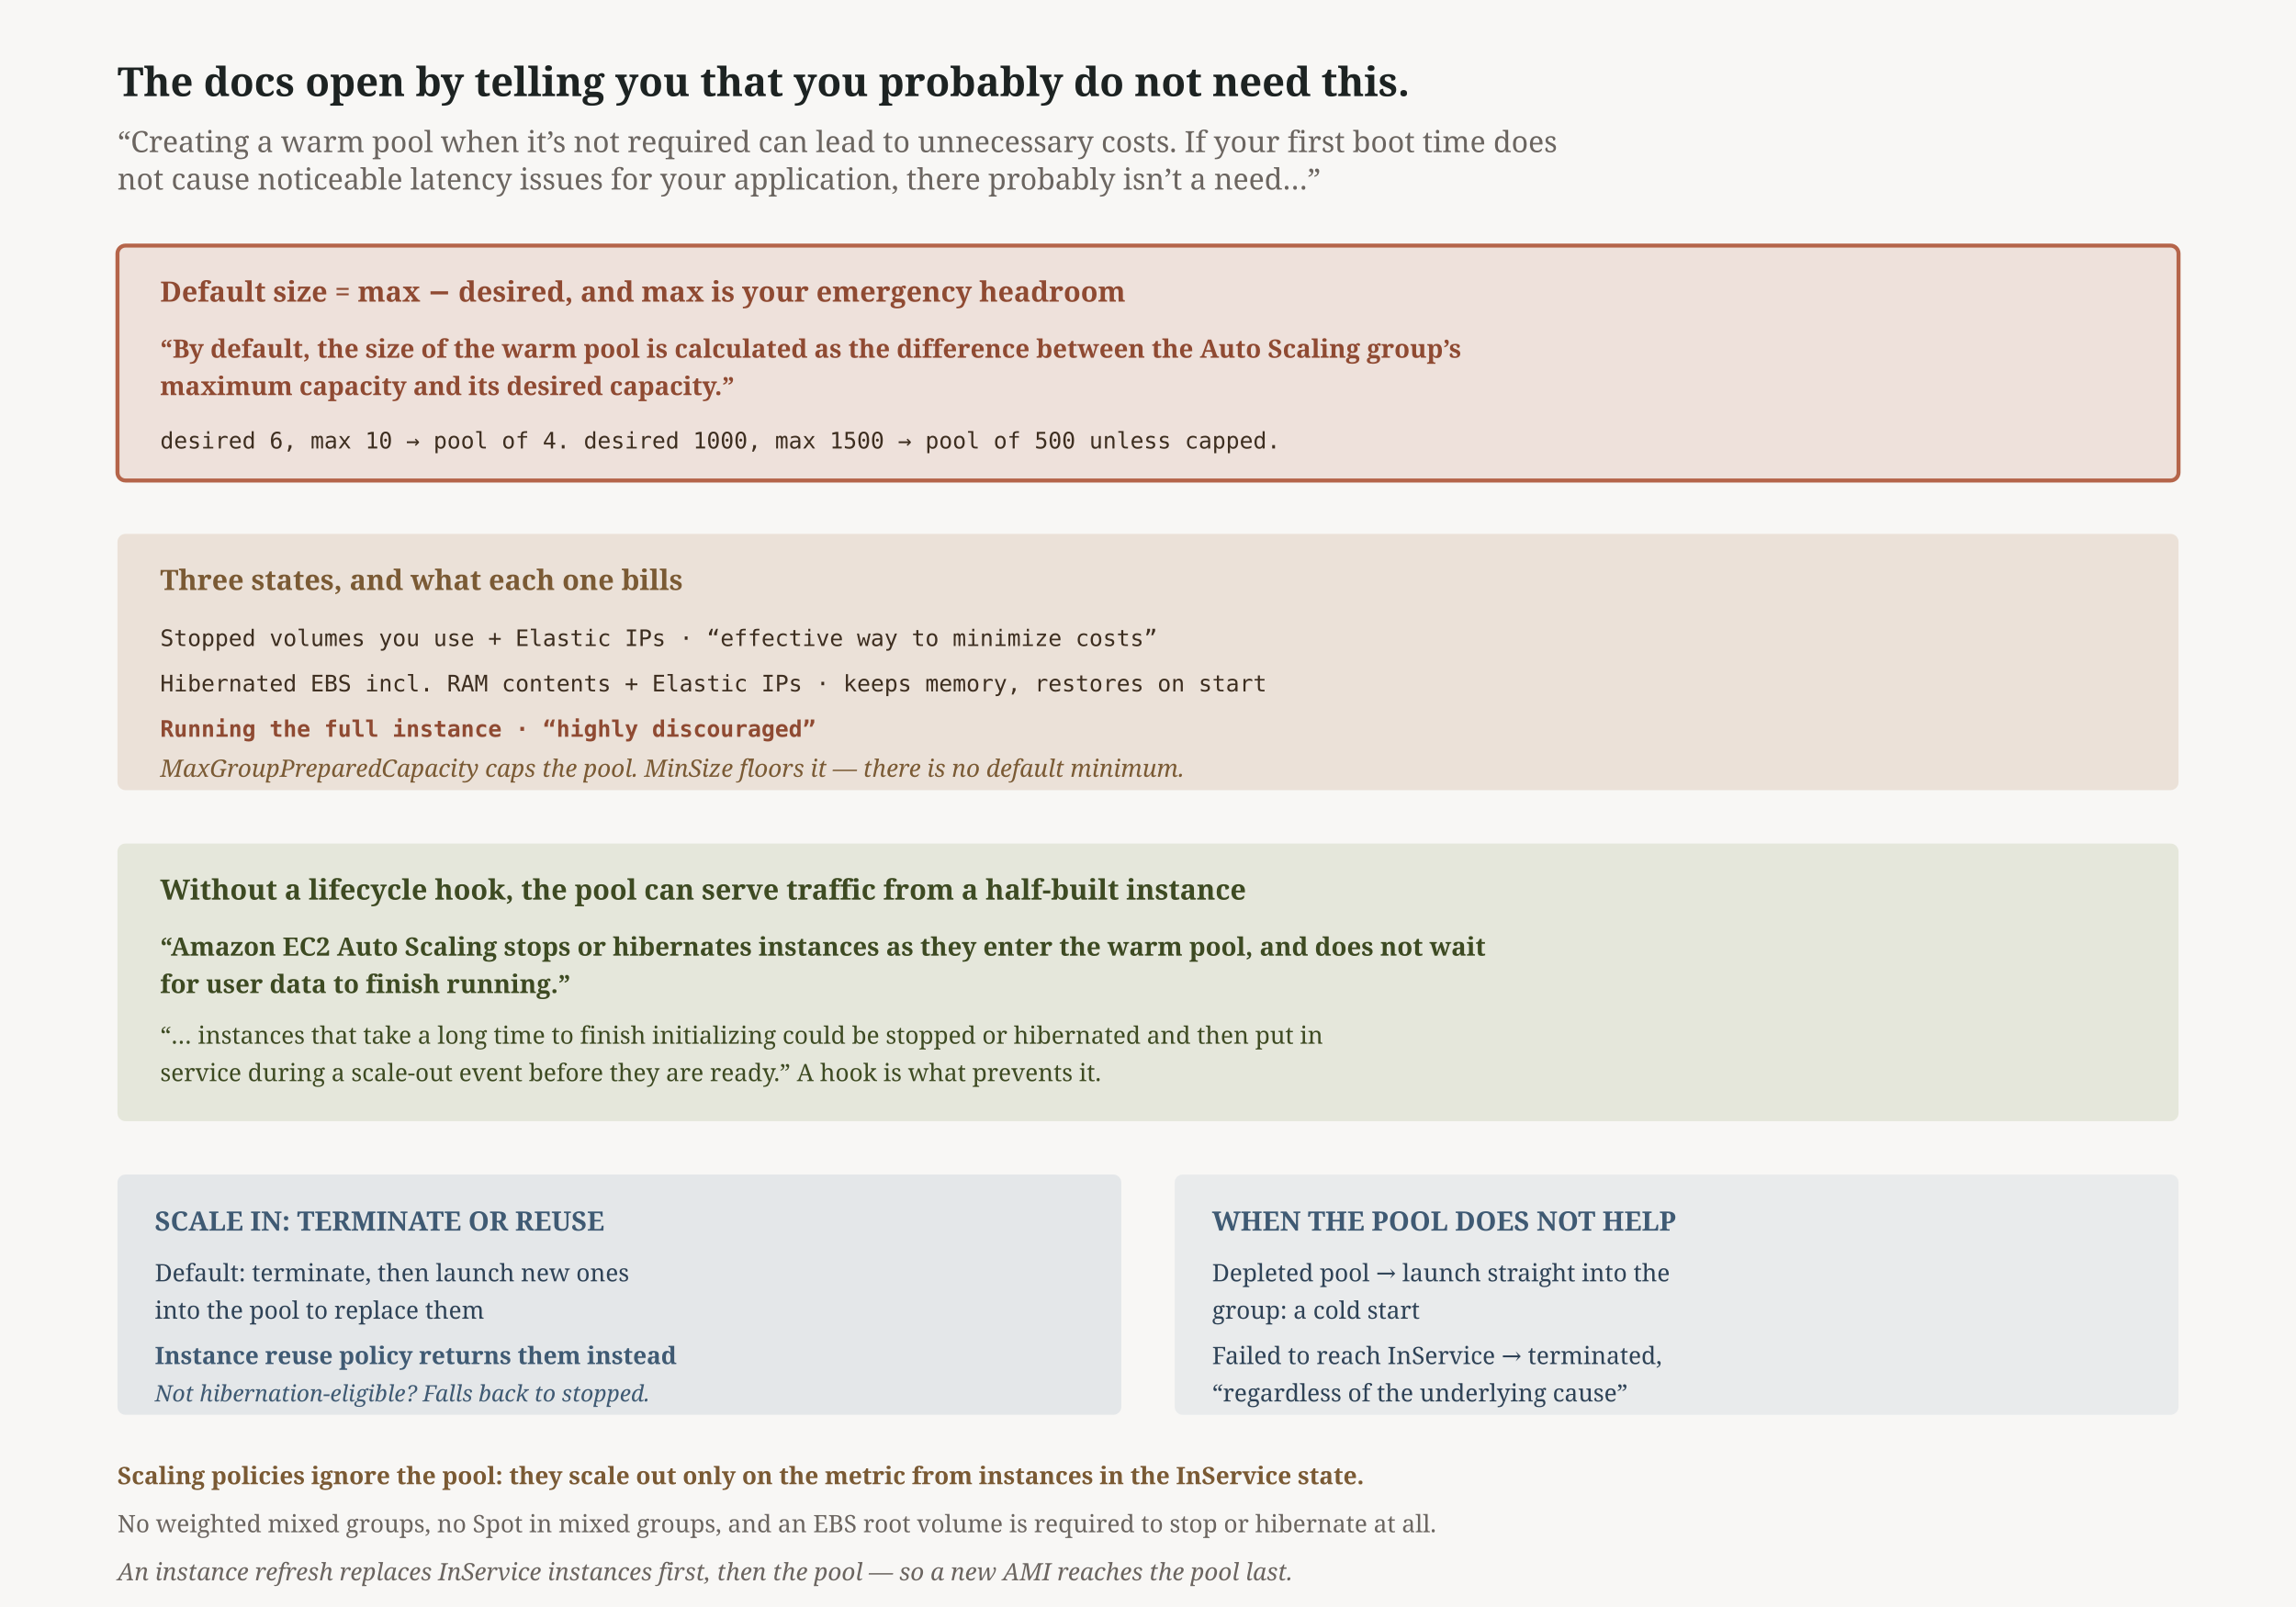
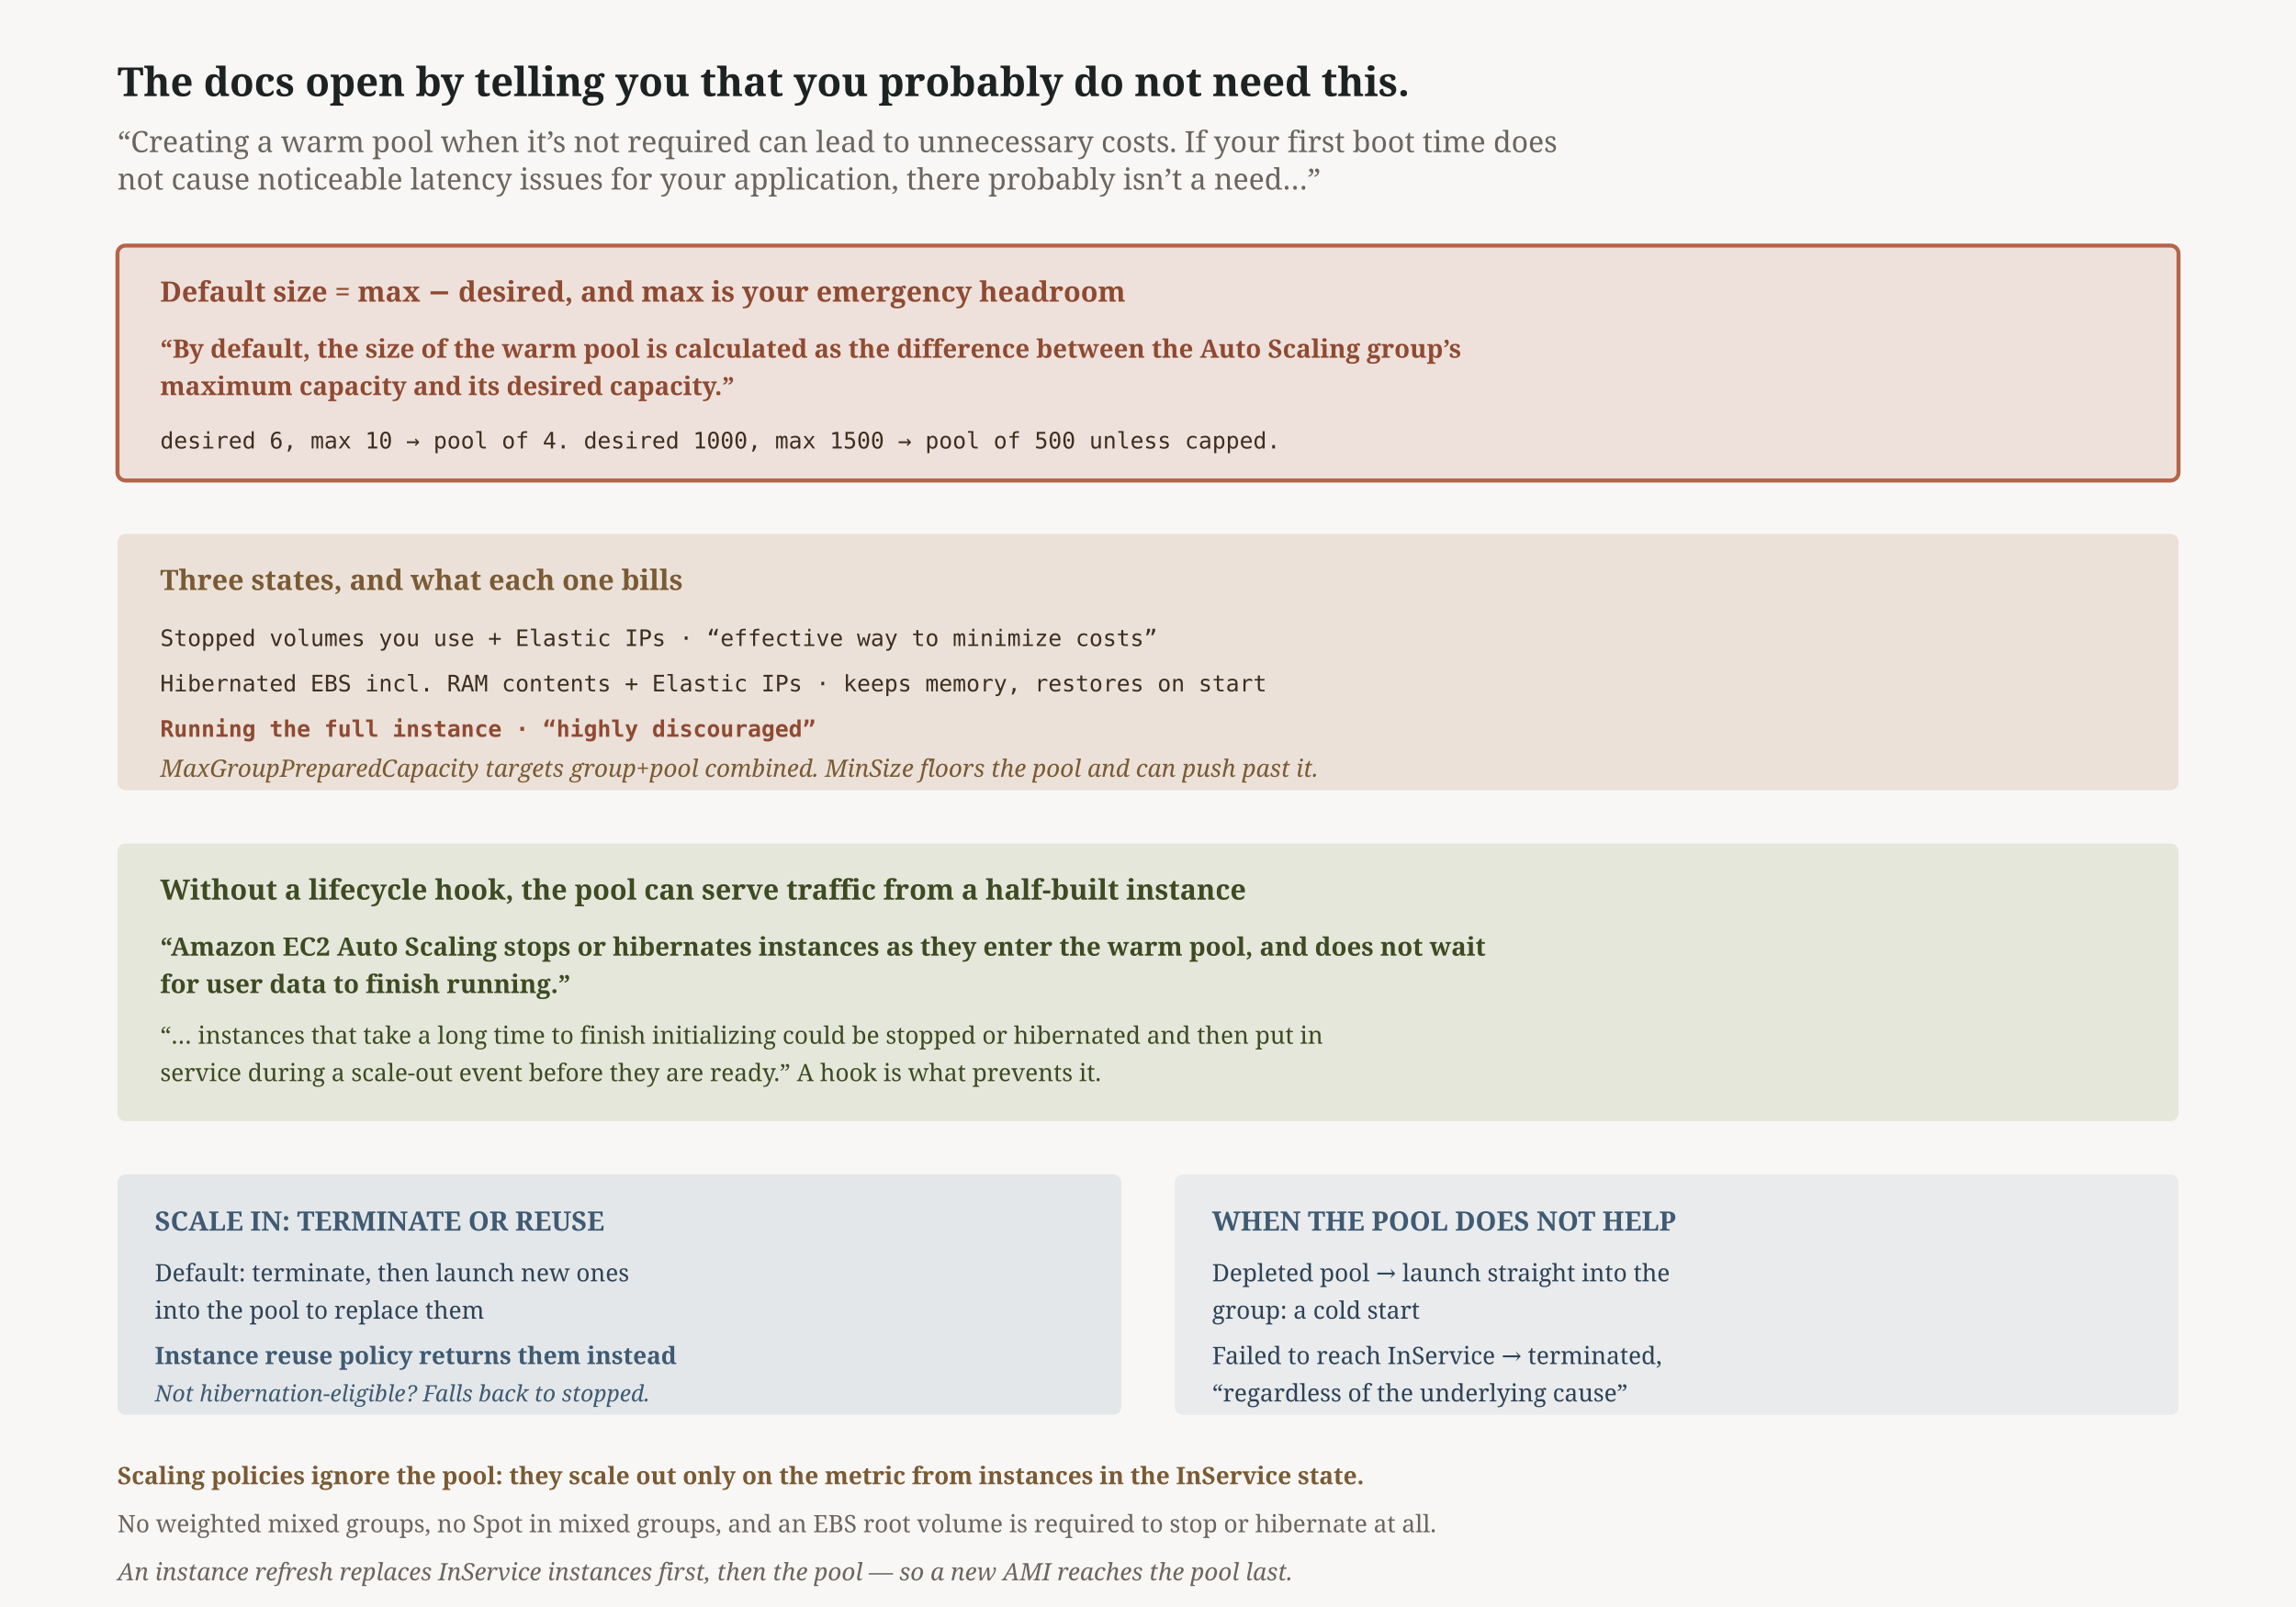
- <svg xmlns="http://www.w3.org/2000/svg" viewBox="0 0 860 602" style="width:100%;max-width:860px;" role="img" aria-label="Diagram: Amazon EC2 Auto Scaling warm pools. A warm pool is a pool of pre-initialized EC2 instances that sits alongside an Auto Scaling group, and as instances leave the warm pool they count toward the desired capacity of the group, which is known as a warm start. The documentation opens with a warning rather than a recommendation: creating a warm pool when it is not required can lead to unnecessary costs, and if your first boot time does not cause noticeable latency issues for your application there probably is not a need for you to use a warm pool. Sizing is the first surprise. By default the size of the warm pool is calculated as the difference between the Auto Scaling group's maximum capacity and its desired capacity, so with a desired capacity of 6 and a maximum capacity of 10 the warm pool will be 4 when first set up. Maximum capacity is usually headroom reserved for emergency spikes, so the default pool is sized from capacity you never intended to run. The MaxGroupPreparedCapacity option sets the pool ceiling separately, and the documentation's own example is a group of 1,000 instances with a maximum of 1,500 and a warm pool of 100 rather than 500 reserved for future use. There is no minimum size set by default, and MinSize statically sets the minimum number of instances to maintain. Three pool states are available: Stopped, Running or Hibernated. Keeping instances Stopped is an effective way to minimize costs, where you pay only for the volumes that you use and the Elastic IP addresses attached to the instances. Hibernated stops instances without deleting their memory contents, saving RAM to the EBS root volume, and while instances are in hibernation you pay only for the EBS volumes including storage for the RAM contents and the Elastic IP addresses. Keeping instances in a Running state inside the warm pool is also possible but is highly discouraged to avoid incurring unnecessary charges. The critical interaction is with lifecycle hooks. Auto Scaling stops or hibernates instances as they enter the warm pool and does not wait for user data to finish running, so the stop or hibernate action can interrupt long-running user data. In a warm pool configuration lifecycle hooks delay instances from being stopped or hibernated and from being put in service during a scale-out event until they have finished initializing, and if you add a warm pool without a lifecycle hook, instances that take a long time to finish initializing could be stopped or hibernated and then put in service during a scale-out event before they are ready. A feature bought to make instances ready sooner can therefore serve traffic from instances that are less ready. Scale-in behaviour is configurable: by default Auto Scaling terminates instances when the group scales in and then launches new instances into the warm pool to replace them, while an instance reuse policy returns instances to the warm pool instead; if instances do not meet the hibernation requirements they fall back to being stopped instead of hibernated. Other behaviours worth knowing: while instances are in the warm pool, scaling policies only scale out if the metric value from instances in the InService state exceeds the policy's alarm high threshold; if the warm pool is depleted during a scale-out event instances launch directly into the group, a cold start; an instance that fails to reach InService is considered a failed launch and terminated regardless of the underlying cause; an instance refresh replaces InService instances first and then warm pool instances; warm pools are not supported with weighted mixed instance groups; and an instance can only be stopped or hibernated if it has an EBS volume as its root device.">
+ <svg xmlns="http://www.w3.org/2000/svg" viewBox="0 0 860 602" style="width:100%;max-width:860px;" role="img" aria-label="Diagram: Amazon EC2 Auto Scaling warm pools. A warm pool is a pool of pre-initialized EC2 instances that sits alongside an Auto Scaling group, and as instances leave the warm pool they count toward the desired capacity of the group, which is known as a warm start. The documentation opens with a warning rather than a recommendation: creating a warm pool when it is not required can lead to unnecessary costs, and if your first boot time does not cause noticeable latency issues for your application there probably is not a need for you to use a warm pool. Sizing is the first surprise. By default the size of the warm pool is calculated as the difference between the Auto Scaling group's maximum capacity and its desired capacity, so with a desired capacity of 6 and a maximum capacity of 10 the warm pool will be 4 when first set up. Maximum capacity is usually headroom reserved for emergency spikes, so the default pool is sized from capacity you never intended to run. The MaxGroupPreparedCapacity option specifies the maximum number of instances allowed to be in the warm pool or in any state except Terminated for the Auto Scaling group, so it targets the combined capacity of the group and its pool rather than the pool alone, and the pool size becomes that value minus desired capacity. It is a target rather than a hard ceiling because if the desired capacity of the Auto Scaling group is higher than the MaxGroupPreparedCapacity the capacity of the warm pool is 0 unless you specify a value for MinSize, so the floor can carry combined capacity above it; only when MaxGroupPreparedCapacity and MinSize are set to the same value does the warm pool have an absolute size. The documentation's own example is a group of 1,000 instances with a maximum of 1,500 and a warm pool of 100 rather than 500 reserved for future use. There is no minimum size set by default and MinSize defaults to 0, statically setting the minimum number of instances to maintain. Three pool states are available: Stopped, Running or Hibernated. Keeping instances Stopped is an effective way to minimize costs, where you pay only for the volumes that you use and the Elastic IP addresses attached to the instances. Hibernated stops instances without deleting their memory contents, saving RAM to the EBS root volume, and while instances are in hibernation you pay only for the EBS volumes including storage for the RAM contents and the Elastic IP addresses. Keeping instances in a Running state inside the warm pool is also possible but is highly discouraged to avoid incurring unnecessary charges. The critical interaction is with lifecycle hooks. Auto Scaling stops or hibernates instances as they enter the warm pool and does not wait for user data to finish running, so the stop or hibernate action can interrupt long-running user data. In a warm pool configuration lifecycle hooks delay instances from being stopped or hibernated and from being put in service during a scale-out event until they have finished initializing, and if you add a warm pool without a lifecycle hook, instances that take a long time to finish initializing could be stopped or hibernated and then put in service during a scale-out event before they are ready. A feature bought to make instances ready sooner can therefore serve traffic from instances that are less ready. Scale-in behaviour is configurable: by default Auto Scaling terminates instances when the group scales in and then launches new instances into the warm pool to replace them, while an instance reuse policy returns instances to the warm pool instead; if instances do not meet the hibernation requirements they fall back to being stopped instead of hibernated. Other behaviours worth knowing: while instances are in the warm pool, scaling policies only scale out if the metric value from instances in the InService state exceeds the policy's alarm high threshold; if the warm pool is depleted during a scale-out event instances launch directly into the group, a cold start; an instance that fails to reach InService is considered a failed launch and terminated regardless of the underlying cause; an instance refresh replaces InService instances first and then warm pool instances; warm pools are not supported with weighted mixed instance groups; and an instance can only be stopped or hibernated if it has an EBS volume as its root device.">
  <rect width="860" height="602" fill="#F8F7F5" />
  <text x="44" y="36" font-family="Georgia, serif" font-size="15" font-weight="bold" fill="#1D2322">The docs open by telling you that you probably do not need this.</text>
  <text x="44" y="57" font-family="Georgia, serif" font-size="11" fill="#6B6560">“Creating a warm pool when it’s not required can lead to unnecessary costs. If your first boot time does</text>
  <text x="44" y="71" font-family="Georgia, serif" font-size="11" fill="#6B6560">not cause noticeable latency issues for your application, there probably isn’t a need…”</text>
  <rect x="44" y="92" width="772" height="88" rx="3" fill="#B5654A" opacity="0.15" />
  <rect x="44" y="92" width="772" height="88" rx="3" fill="none" stroke="#B5654A" stroke-width="1.5" />
  <text x="60" y="113" font-family="Georgia, serif" font-size="10.5" font-weight="bold" fill="#8F4A32">Default size = max − desired, and max is your emergency headroom</text>
  <text x="60" y="134" font-family="Georgia, serif" font-size="9.5" font-weight="bold" fill="#8F4A32">“By default, the size of the warm pool is calculated as the difference between the Auto Scaling group’s</text>
  <text x="60" y="148" font-family="Georgia, serif" font-size="9.5" font-weight="bold" fill="#8F4A32">maximum capacity and its desired capacity.”</text>
  <text x="60" y="168" font-family="Consolas, monospace" font-size="8.5" fill="#3D2E20">desired 6, max 10  →  pool of 4.    desired 1000, max 1500  →  pool of 500 unless capped.</text>
  <rect x="44" y="200" width="772" height="96" rx="3" fill="#C4A484" opacity="0.26" />
  <text x="60" y="221" font-family="Georgia, serif" font-size="10.5" font-weight="bold" fill="#7A5A34">Three states, and what each one bills</text>
  <text x="60" y="242" font-family="Consolas, monospace" font-size="8.5" fill="#3D2E20">Stopped     volumes you use + Elastic IPs        · “effective way to minimize costs”</text>
  <text x="60" y="259" font-family="Consolas, monospace" font-size="8.5" fill="#3D2E20">Hibernated  EBS incl. RAM contents + Elastic IPs · keeps memory, restores on start</text>
  <text x="60" y="276" font-family="Consolas, monospace" font-size="8.5" font-weight="bold" fill="#8F4A32">Running     the full instance                   · “highly discouraged”</text>
-   <text x="60" y="291" font-family="Georgia, serif" font-size="9" font-style="italic" fill="#7A5A34">MaxGroupPreparedCapacity caps the pool. MinSize floors it — there is no default minimum.</text>
+   <text x="60" y="291" font-family="Georgia, serif" font-size="9" font-style="italic" fill="#7A5A34">MaxGroupPreparedCapacity targets group+pool combined. MinSize floors the pool and can push past it.</text>
  <rect x="44" y="316" width="772" height="104" rx="3" fill="#8A9A5B" opacity="0.17" />
  <text x="60" y="337" font-family="Georgia, serif" font-size="10.5" font-weight="bold" fill="#3D4A22">Without a lifecycle hook, the pool can serve traffic from a half-built instance</text>
  <text x="60" y="358" font-family="Georgia, serif" font-size="9.5" font-weight="bold" fill="#3D4A22">“Amazon EC2 Auto Scaling stops or hibernates instances as they enter the warm pool, and does not wait</text>
  <text x="60" y="372" font-family="Georgia, serif" font-size="9.5" font-weight="bold" fill="#3D4A22">for user data to finish running.”</text>
  <text x="60" y="391" font-family="Georgia, serif" font-size="9" fill="#3D4A22">“… instances that take a long time to finish initializing could be stopped or hibernated and then put in</text>
  <text x="60" y="405" font-family="Georgia, serif" font-size="9" fill="#3D4A22">service during a scale-out event before they are ready.”  A hook is what prevents it.</text>
  <rect x="44" y="440" width="376" height="90" rx="3" fill="#5B7B9A" opacity="0.13" />
  <text x="58" y="461" font-family="Georgia, serif" font-size="10" font-weight="bold" fill="#3F5A73">SCALE IN: TERMINATE OR REUSE</text>
  <text x="58" y="480" font-family="Georgia, serif" font-size="9" fill="#2E4256">Default: terminate, then launch new ones</text>
  <text x="58" y="494" font-family="Georgia, serif" font-size="9" fill="#2E4256">into the pool to replace them</text>
  <text x="58" y="511" font-family="Georgia, serif" font-size="9" font-weight="bold" fill="#3F5A73">Instance reuse policy returns them instead</text>
  <text x="58" y="525" font-family="Georgia, serif" font-size="8.5" font-style="italic" fill="#3F5A73">Not hibernation-eligible? Falls back to stopped.</text>
  <rect x="440" y="440" width="376" height="90" rx="3" fill="#5B7B9A" opacity="0.10" />
  <text x="454" y="461" font-family="Georgia, serif" font-size="10" font-weight="bold" fill="#3F5A73">WHEN THE POOL DOES NOT HELP</text>
  <text x="454" y="480" font-family="Georgia, serif" font-size="9" fill="#2E4256">Depleted pool → launch straight into the</text>
  <text x="454" y="494" font-family="Georgia, serif" font-size="9" fill="#2E4256">group: a cold start</text>
  <text x="454" y="511" font-family="Georgia, serif" font-size="9" fill="#2E4256">Failed to reach InService → terminated,</text>
  <text x="454" y="525" font-family="Georgia, serif" font-size="9" fill="#2E4256">“regardless of the underlying cause”</text>
  <text x="44" y="556" font-family="Georgia, serif" font-size="9" font-weight="bold" fill="#7A5A34">Scaling policies ignore the pool: they scale out only on the metric from instances in the InService state.</text>
  <text x="44" y="574" font-family="Georgia, serif" font-size="9" fill="#6B6560">No weighted mixed groups, no Spot in mixed groups, and an EBS root volume is required to stop or hibernate at all.</text>
  <text x="44" y="592" font-family="Georgia, serif" font-size="9" font-style="italic" fill="#6B6560">An instance refresh replaces InService instances first, then the pool — so a new AMI reaches the pool last.</text>
</svg>
